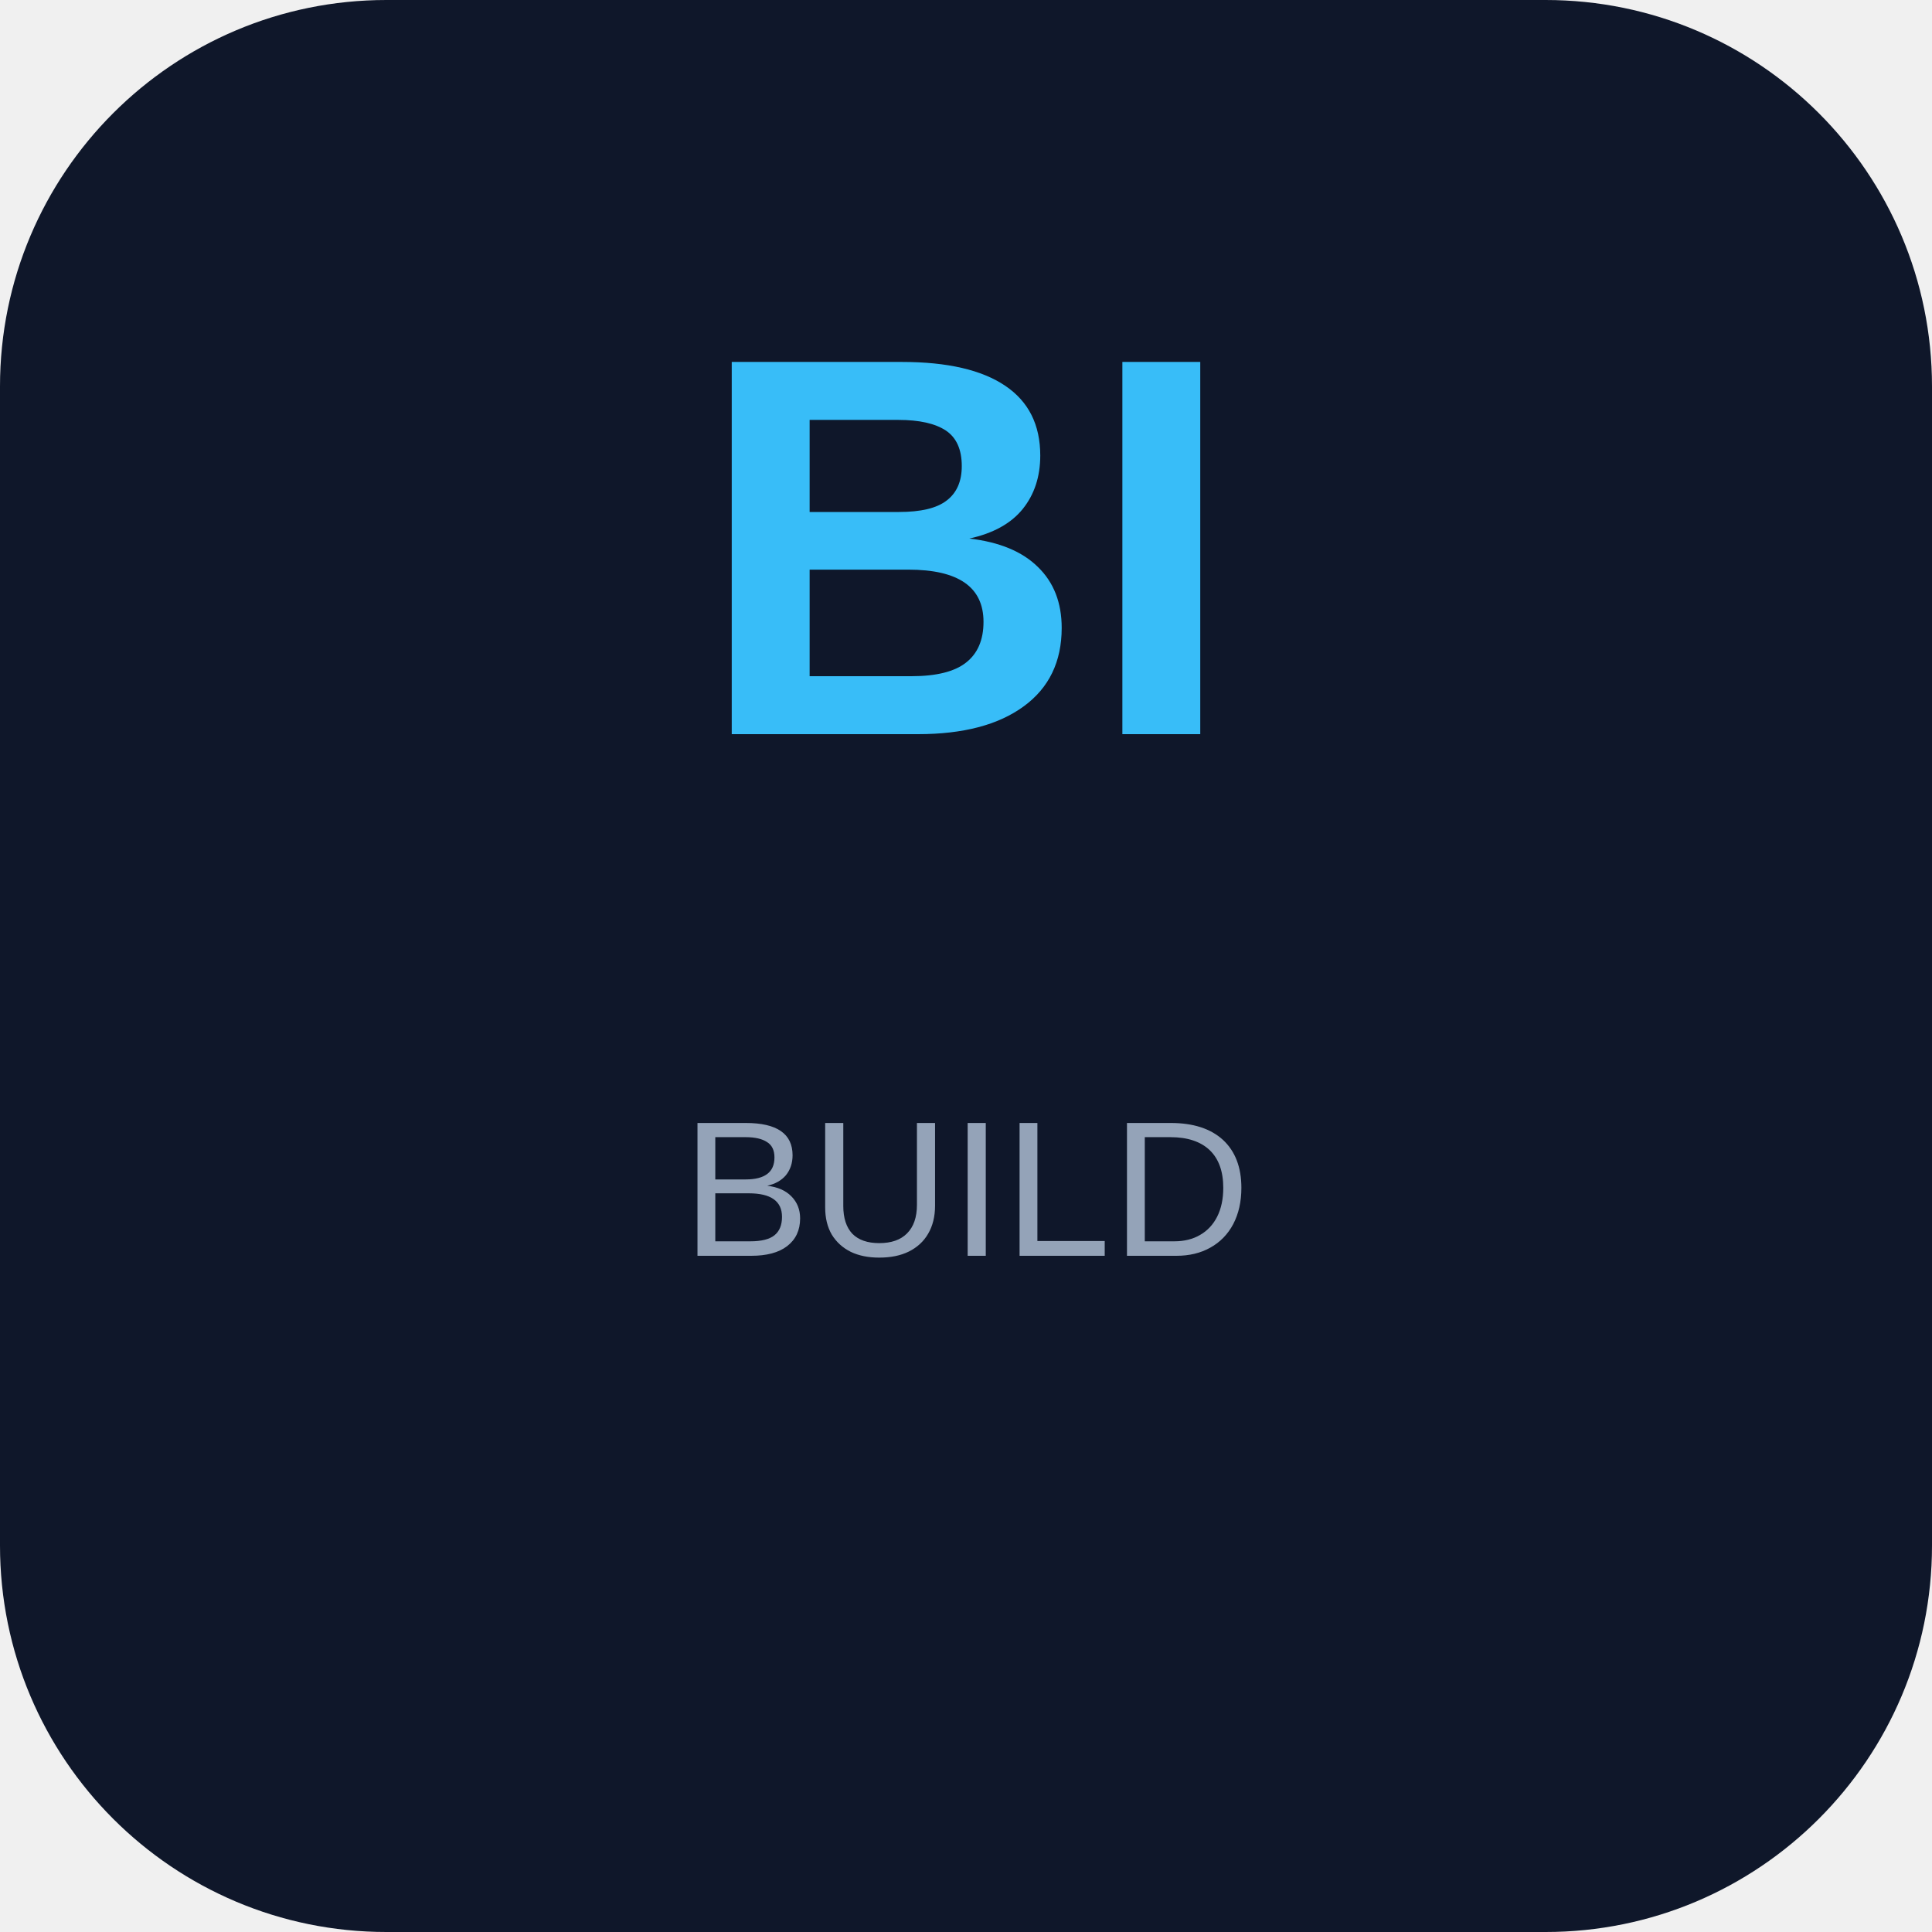
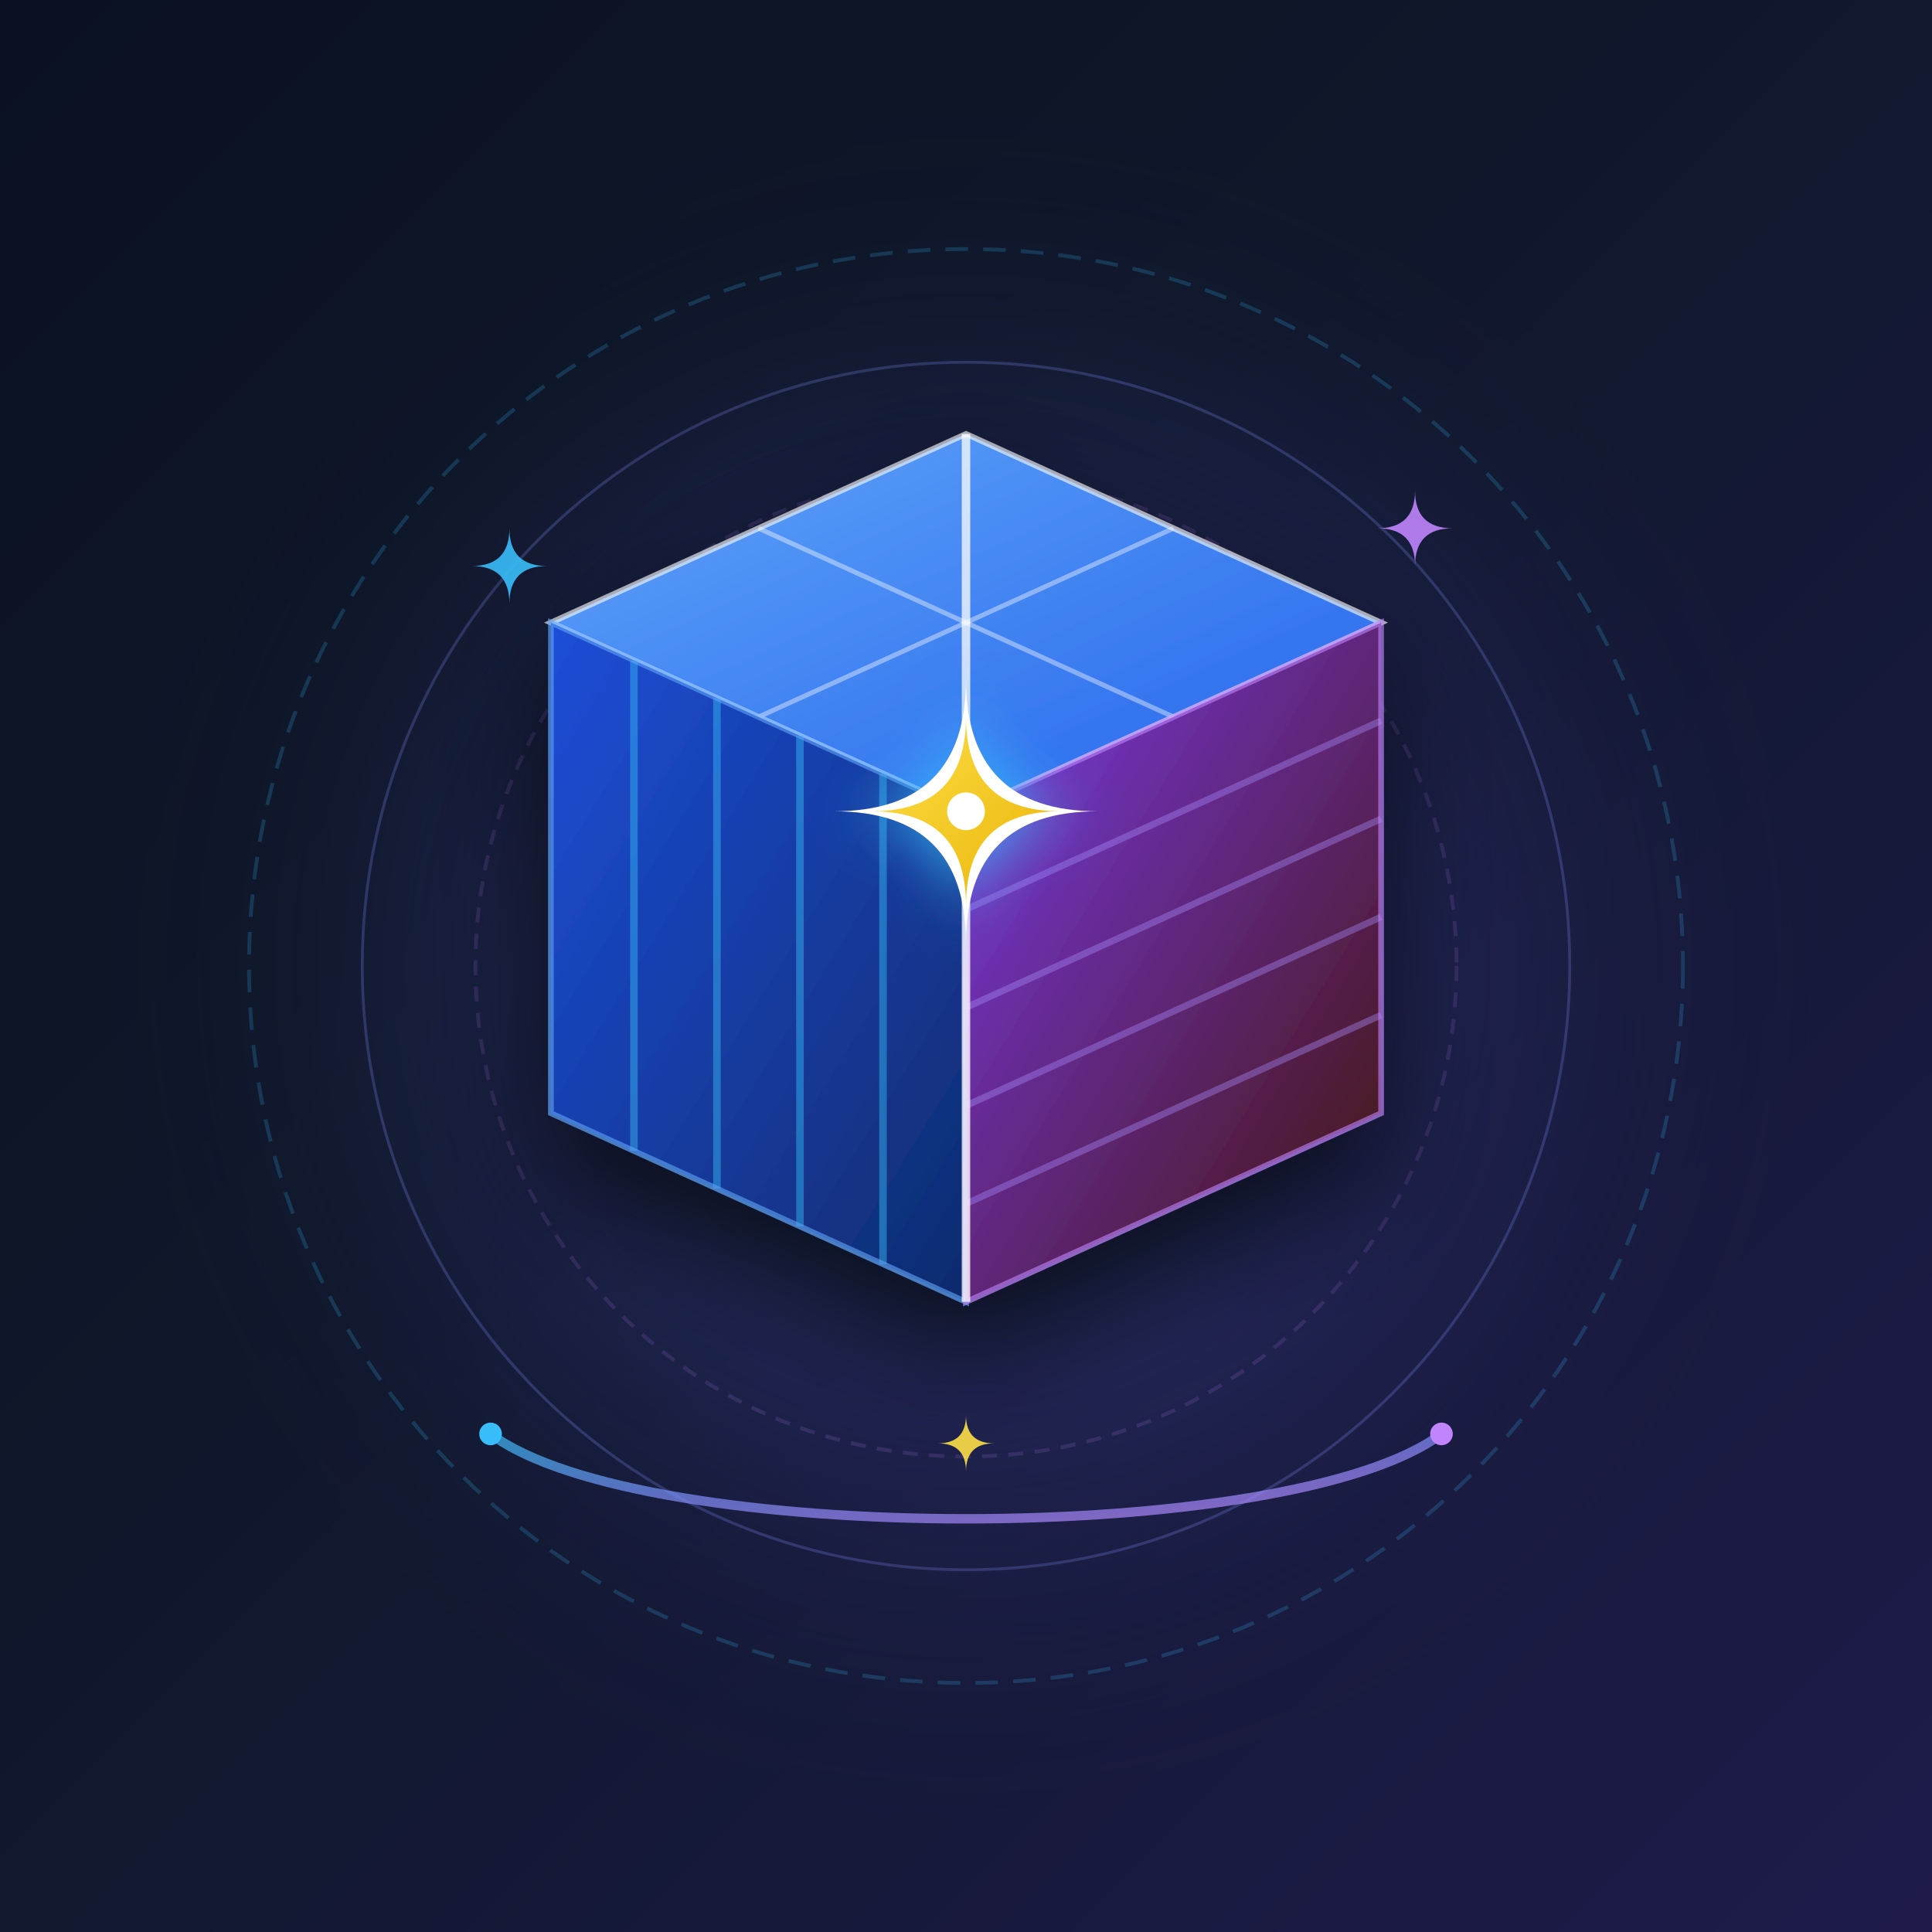
- <svg xmlns="http://www.w3.org/2000/svg" viewBox="0 0 100 100">
-   <rect width="100" height="100" rx="20" fill="#0f172a" />
-   <text x="50" y="38" text-anchor="middle" fill="#38bdf8" font-family="Arial" font-size="28" font-weight="900">BI</text>
-   <text x="50" y="65" text-anchor="middle" fill="#94a3b8" font-family="Arial" font-size="10">BUILD</text>
+ <svg xmlns="http://www.w3.org/2000/svg" width="1024" height="1024" viewBox="0 0 1024 1024">
+   <defs>
+     <linearGradient id="bgGrad" x1="0%" y1="0%" x2="100%" y2="100%">
+       <stop offset="0%" stop-color="#0b1120" />
+       <stop offset="40%" stop-color="#0f172a" />
+       <stop offset="100%" stop-color="#1e1b4b" />
+     </linearGradient>
+     <radialGradient id="centerGlow" cx="50%" cy="50%" r="50%">
+       <stop offset="0%" stop-color="#38bdf8" stop-opacity="0.35" />
+       <stop offset="50%" stop-color="#6366f1" stop-opacity="0.15" />
+       <stop offset="100%" stop-color="#0f172a" stop-opacity="0" />
+     </radialGradient>
+     <linearGradient id="topFace" x1="0%" y1="0%" x2="100%" y2="100%">
+       <stop offset="0%" stop-color="#60a5fa" />
+       <stop offset="100%" stop-color="#2563eb" />
+     </linearGradient>
+     <linearGradient id="leftFace" x1="0%" y1="0%" x2="100%" y2="100%">
+       <stop offset="0%" stop-color="#1d4ed8" />
+       <stop offset="100%" stop-color="#0f2b6e" />
+     </linearGradient>
+     <linearGradient id="rightFace" x1="0%" y1="0%" x2="100%" y2="100%">
+       <stop offset="0%" stop-color="#7c3aed" />
+       <stop offset="100%" stop-color="#431407" />
+     </linearGradient>
+     <linearGradient id="coreGrad" x1="0%" y1="0%" x2="100%" y2="100%">
+       <stop offset="0%" stop-color="#38bdf8" />
+       <stop offset="50%" stop-color="#818cf8" />
+       <stop offset="100%" stop-color="#c084fc" />
+     </linearGradient>
+     <linearGradient id="goldAccent" x1="0%" y1="0%" x2="100%" y2="100%">
+       <stop offset="0%" stop-color="#fde047" />
+       <stop offset="100%" stop-color="#eab308" />
+     </linearGradient>
+     <filter id="cubeShadow" x="-20%" y="-20%" width="140%" height="140%">
+       <feDropShadow dx="0" dy="28" stdDeviation="32" flood-color="#000000" flood-opacity="0.7" />
+     </filter>
+     <filter id="glowSparkle" x="-30%" y="-30%" width="160%" height="160%">
+       <feDropShadow dx="0" dy="0" stdDeviation="16" flood-color="#38bdf8" flood-opacity="0.9" />
+     </filter>
+   </defs>
+   <rect width="1024" height="1024" fill="url(#bgGrad)" />
+   <circle cx="512" cy="512" r="460" fill="url(#centerGlow)" />
+   <circle cx="512" cy="512" r="380" fill="none" stroke="#38bdf8" stroke-width="2" stroke-opacity="0.2" stroke-dasharray="12 8" />
+   <circle cx="512" cy="512" r="320" fill="none" stroke="#818cf8" stroke-width="1.5" stroke-opacity="0.25" />
+   <circle cx="512" cy="512" r="260" fill="none" stroke="#c084fc" stroke-width="2" stroke-opacity="0.15" stroke-dasharray="8 6" />
+   <g filter="url(#cubeShadow)">
+     <polygon points="512,230 732,330 512,430 292,330" fill="url(#topFace)" />
+     <line x1="402" y1="280" x2="622" y2="380" stroke="#ffffff" stroke-width="2.5" stroke-opacity="0.4" />
+     <line x1="622" y1="280" x2="402" y2="380" stroke="#ffffff" stroke-width="2.5" stroke-opacity="0.4" />
+     <polygon points="512,230 732,330 512,430 292,330" fill="none" stroke="#ffffff" stroke-width="3" stroke-opacity="0.6" />
+     <polygon points="292,330 512,430 512,690 292,590" fill="url(#leftFace)" />
+     <line x1="336" y1="350" x2="336" y2="610" stroke="#38bdf8" stroke-width="4" stroke-opacity="0.45" />
+     <line x1="380" y1="370" x2="380" y2="630" stroke="#38bdf8" stroke-width="4" stroke-opacity="0.45" />
+     <line x1="424" y1="390" x2="424" y2="650" stroke="#38bdf8" stroke-width="4" stroke-opacity="0.45" />
+     <line x1="468" y1="410" x2="468" y2="670" stroke="#38bdf8" stroke-width="4" stroke-opacity="0.45" />
+     <polygon points="292,330 512,430 512,690 292,590" fill="none" stroke="#60a5fa" stroke-width="3" stroke-opacity="0.6" />
+     <polygon points="512,430 732,330 732,590 512,690" fill="url(#rightFace)" />
+     <line x1="512" y1="482" x2="732" y2="382" stroke="#a78bfa" stroke-width="3.5" stroke-opacity="0.4" />
+     <line x1="512" y1="534" x2="732" y2="434" stroke="#a78bfa" stroke-width="3.5" stroke-opacity="0.4" />
+     <line x1="512" y1="586" x2="732" y2="486" stroke="#a78bfa" stroke-width="3.5" stroke-opacity="0.4" />
+     <line x1="512" y1="638" x2="732" y2="538" stroke="#a78bfa" stroke-width="3.5" stroke-opacity="0.4" />
+     <polygon points="512,430 732,330 732,590 512,690" fill="none" stroke="#c084fc" stroke-width="3" stroke-opacity="0.6" />
+     <line x1="512" y1="230" x2="512" y2="690" stroke="#ffffff" stroke-width="4.5" stroke-opacity="0.75" />
+   </g>
+   <g filter="url(#glowSparkle)">
+     <path d="M 512 360 Q 512 430 442 430 Q 512 430 512 500 Q 512 430 582 430 Q 512 430 512 360 Z" fill="#ffffff" />
+     <path d="M 512 380 Q 512 430 462 430 Q 512 430 512 480 Q 512 430 562 430 Q 512 430 512 380 Z" fill="url(#goldAccent)" />
+     <circle cx="512" cy="430" r="10" fill="#ffffff" />
+   </g>
+   <g opacity="0.9">
+     <path d="M 270 280 Q 270 300 250 300 Q 270 300 270 320 Q 270 300 290 300 Q 270 300 270 280 Z" fill="#38bdf8" />
+     <path d="M 750 260 Q 750 280 730 280 Q 750 280 750 300 Q 750 280 770 280 Q 750 280 750 260 Z" fill="#c084fc" />
+     <path d="M 512 750 Q 512 765 497 765 Q 512 765 512 780 Q 512 765 527 765 Q 512 765 512 750 Z" fill="#fde047" />
+   </g>
+   <path d="M 260 760 C 340 820, 684 820, 764 760" fill="none" stroke="url(#coreGrad)" stroke-width="5" stroke-linecap="round" opacity="0.7" />
+   <circle cx="260" cy="760" r="6" fill="#38bdf8" />
+   <circle cx="764" cy="760" r="6" fill="#c084fc" />
</svg>
